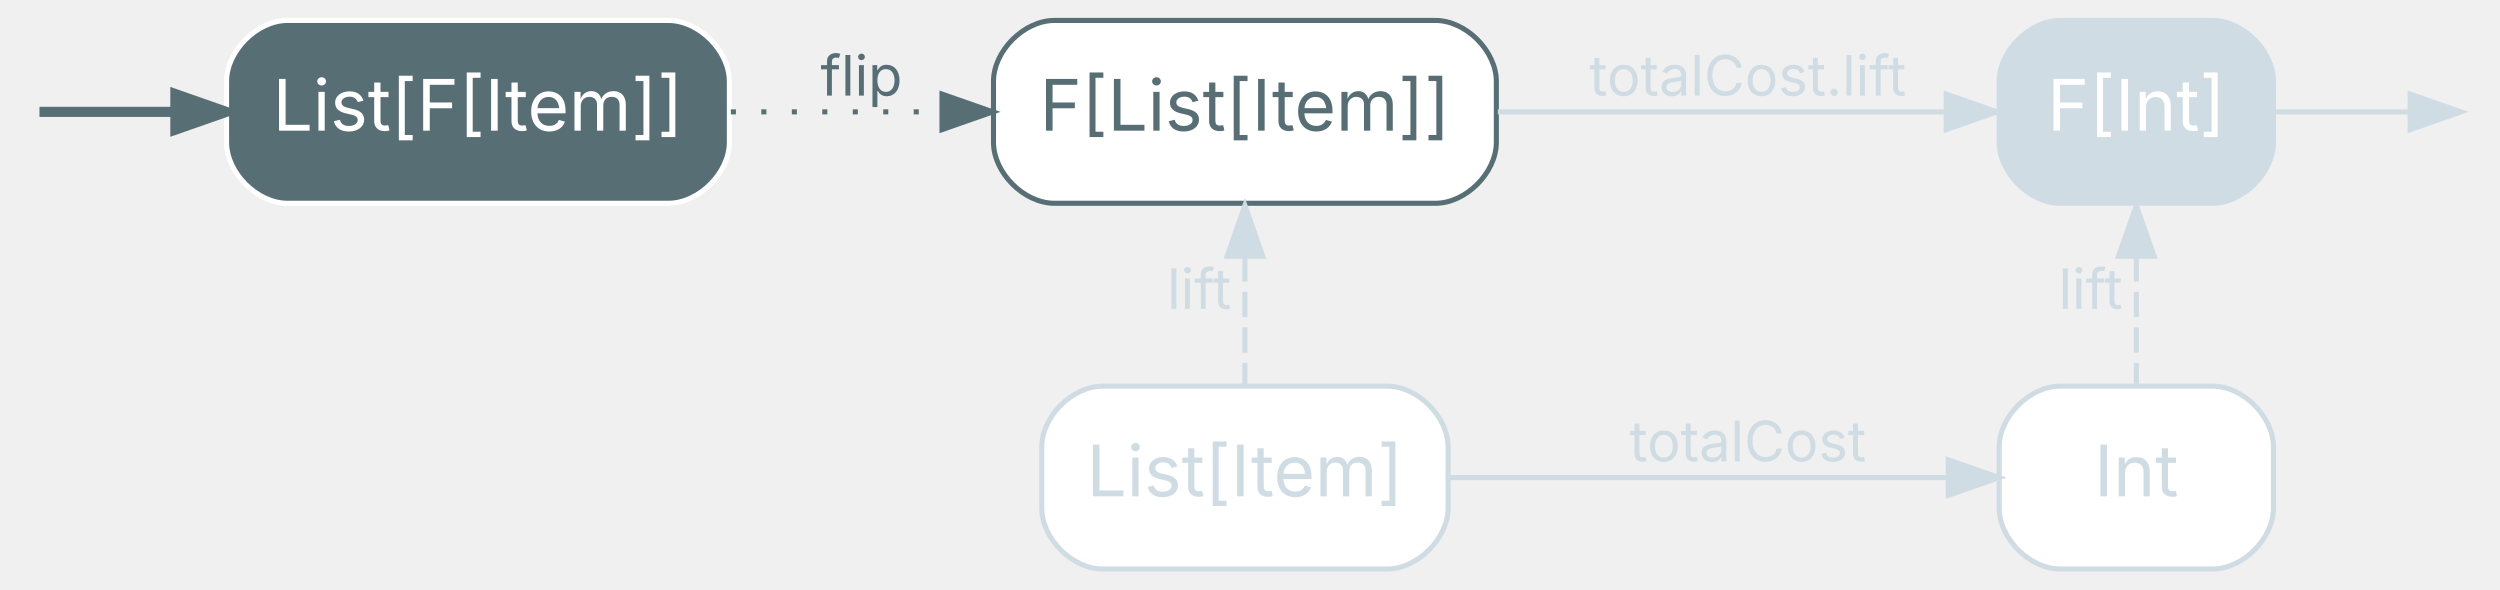
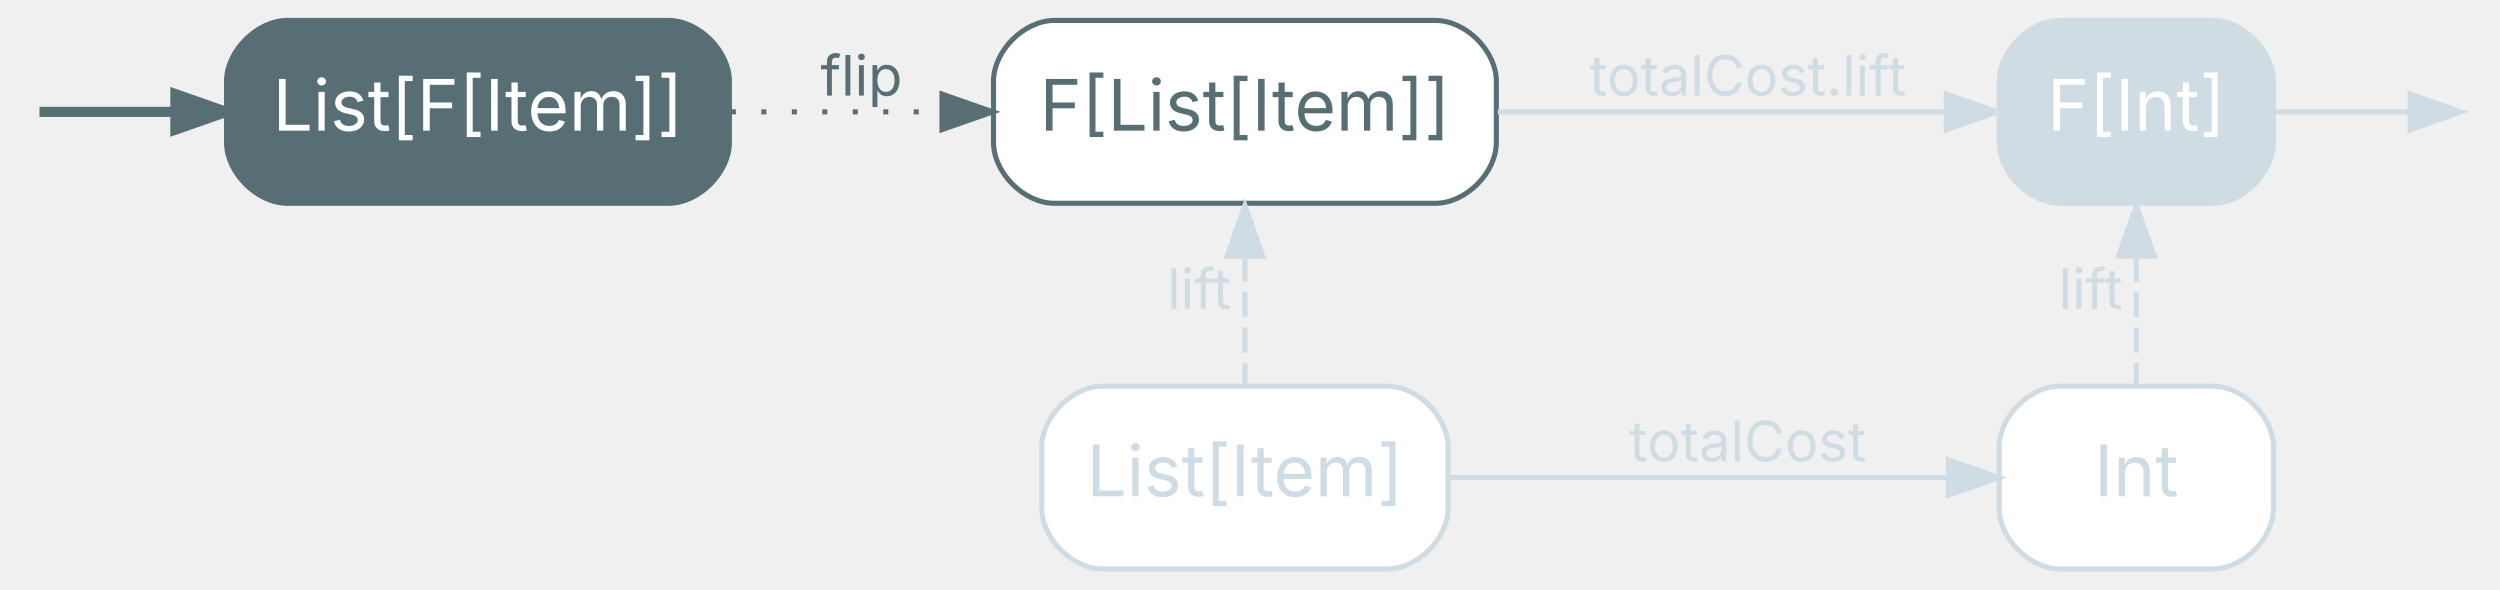
<svg xmlns="http://www.w3.org/2000/svg" width="492pt" height="116pt" viewBox="0.00 0.00 492.20 116.00">
  <g id="graph0" class="graph" transform="scale(1 1) rotate(0) translate(4 112)">
    <g id="node5" class="node start">
-       <path fill="#586e75" stroke="#ffffff" d="M127.6,-108C127.6,-108 52.6,-108 52.6,-108 46.6,-108 40.6,-102 40.6,-96 40.6,-96 40.6,-84 40.6,-84 40.6,-78 46.6,-72 52.6,-72 52.6,-72 127.6,-72 127.6,-72 133.6,-72 139.6,-78 139.6,-84 139.6,-84 139.6,-96 139.6,-96 139.6,-102 133.6,-108 127.6,-108" />
+       <path fill="#586e75" stroke="#586e75" d="M127.6,-108C127.6,-108 52.6,-108 52.6,-108 46.6,-108 40.6,-102 40.6,-96 40.6,-96 40.6,-84 40.6,-84 40.6,-78 46.6,-72 52.6,-72 52.6,-72 127.6,-72 127.6,-72 133.6,-72 139.6,-78 139.6,-84 139.6,-84 139.6,-96 139.6,-96 139.6,-102 133.6,-108 127.6,-108" />
      <text text-anchor="middle" x="90.1" y="-86.3" font-family="Inter,Arial" font-size="14.00" fill="#ffffff">List[F[Item]]</text>
    </g>
    <g id="edge6" class="edge start">
      <path fill="none" stroke="#586e75" stroke-width="2" d="M3.77,-90C6.96,-90 17.64,-90 30.43,-90" />
      <polygon fill="#586e75" stroke="#586e75" stroke-width="2" points="30.53,-93.5 40.53,-90 30.53,-86.5 30.53,-93.5" />
    </g>
    <g id="node3" class="node goal,disabled">
      <path fill="#d0dce3" stroke="#d0dce3" d="M431.6,-108C431.6,-108 401.6,-108 401.6,-108 395.6,-108 389.6,-102 389.6,-96 389.6,-96 389.6,-84 389.6,-84 389.6,-78 395.6,-72 401.6,-72 401.6,-72 431.6,-72 431.6,-72 437.6,-72 443.6,-78 443.6,-84 443.6,-84 443.6,-96 443.6,-96 443.6,-102 437.6,-108 431.6,-108" />
      <text text-anchor="middle" x="416.6" y="-86.3" font-family="Inter,Arial" font-size="14.00" fill="#ffffff">F[Int]</text>
    </g>
    <g id="edge7" class="edge disabled">
      <path fill="none" stroke="#d0dce3" d="M443.92,-90C453.17,-90 463.07,-90 470.37,-90" />
      <polygon fill="#d0dce3" stroke="#d0dce3" points="470.51,-93.5 480.51,-90 470.51,-86.5 470.51,-93.5" />
    </g>
    <g id="node7" class="node disabled">
      <path fill="#ffffff" stroke="#d0dce3" d="M431.6,-36C431.6,-36 401.6,-36 401.6,-36 395.6,-36 389.6,-30 389.6,-24 389.6,-24 389.6,-12 389.6,-12 389.6,-6 395.6,0 401.6,0 401.6,0 431.6,0 431.6,0 437.6,0 443.6,-6 443.6,-12 443.6,-12 443.6,-24 443.6,-24 443.6,-30 437.6,-36 431.6,-36" />
      <text text-anchor="middle" x="416.6" y="-14.3" font-family="Inter,Arial" font-size="14.00" fill="#d0dce3">Int</text>
    </g>
    <g id="edge1" class="edge lift,disabled">
      <path fill="none" stroke="#d0dce3" stroke-dasharray="5,2" d="M416.6,-61.58C416.6,-53.03 416.6,-43.87 416.6,-36.17" />
      <polygon fill="#d0dce3" stroke="#d0dce3" points="413.1,-61.59 416.6,-71.59 420.1,-61.59 413.1,-61.59" />
      <text text-anchor="middle" x="407.6" y="-51.2" font-family="Inter,Arial" font-size="11.00" fill="#d0dce3">lift</text>
    </g>
    <g id="node4" class="node">
      <path fill="#ffffff" stroke="#586e75" d="M278.6,-108C278.6,-108 203.6,-108 203.6,-108 197.6,-108 191.6,-102 191.6,-96 191.6,-96 191.6,-84 191.6,-84 191.6,-78 197.6,-72 203.6,-72 203.6,-72 278.6,-72 278.6,-72 284.6,-72 290.6,-78 290.6,-84 290.6,-84 290.6,-96 290.6,-96 290.6,-102 284.6,-108 278.6,-108" />
      <text text-anchor="middle" x="241.1" y="-86.3" font-family="Inter,Arial" font-size="14.00" fill="#586e75">F[List[Item]]</text>
    </g>
    <g id="edge5" class="edge disabled">
      <path fill="none" stroke="#d0dce3" d="M290.89,-90C318.9,-90 353.5,-90 379.14,-90" />
      <polygon fill="#d0dce3" stroke="#d0dce3" points="379.18,-93.5 389.18,-90 379.18,-86.5 379.18,-93.5" />
      <text text-anchor="middle" x="340.1" y="-93.2" font-family="Inter,Arial" font-size="11.00" fill="#d0dce3">totalCost.lift</text>
    </g>
    <g id="node6" class="node disabled">
      <path fill="#ffffff" stroke="#d0dce3" d="M269.1,-36C269.1,-36 213.1,-36 213.1,-36 207.1,-36 201.1,-30 201.1,-24 201.1,-24 201.1,-12 201.1,-12 201.1,-6 207.1,0 213.1,0 213.1,0 269.1,0 269.1,0 275.1,0 281.1,-6 281.1,-12 281.1,-12 281.1,-24 281.1,-24 281.1,-30 275.1,-36 269.1,-36" />
      <text text-anchor="middle" x="241.1" y="-14.3" font-family="Inter,Arial" font-size="14.00" fill="#d0dce3">List[Item]</text>
    </g>
    <g id="edge2" class="edge lift,disabled">
      <path fill="none" stroke="#d0dce3" stroke-dasharray="5,2" d="M241.1,-61.58C241.1,-53.03 241.1,-43.87 241.1,-36.17" />
      <polygon fill="#d0dce3" stroke="#d0dce3" points="237.6,-61.59 241.1,-71.59 244.6,-61.59 237.6,-61.59" />
      <text text-anchor="middle" x="232.1" y="-51.2" font-family="Inter,Arial" font-size="11.00" fill="#d0dce3">lift</text>
    </g>
    <g id="edge4" class="edge required">
      <path fill="none" stroke="#586e75" stroke-dasharray="1,5" d="M139.89,-90C153.08,-90 167.49,-90 181.17,-90" />
      <polygon fill="#586e75" stroke="#586e75" points="181.46,-93.5 191.46,-90 181.46,-86.5 181.46,-93.5" />
      <text text-anchor="middle" x="165.6" y="-93.2" font-family="Inter,Arial" font-size="11.00" fill="#586e75">flip</text>
    </g>
    <g id="edge3" class="edge disabled">
      <path fill="none" stroke="#d0dce3" d="M281.47,-18C310.81,-18 350.59,-18 379.2,-18" />
      <polygon fill="#d0dce3" stroke="#d0dce3" points="379.57,-21.5 389.57,-18 379.57,-14.5 379.57,-21.5" />
      <text text-anchor="middle" x="340.1" y="-21.2" font-family="Inter,Arial" font-size="11.00" fill="#d0dce3">totalCost</text>
    </g>
  </g>
</svg>
